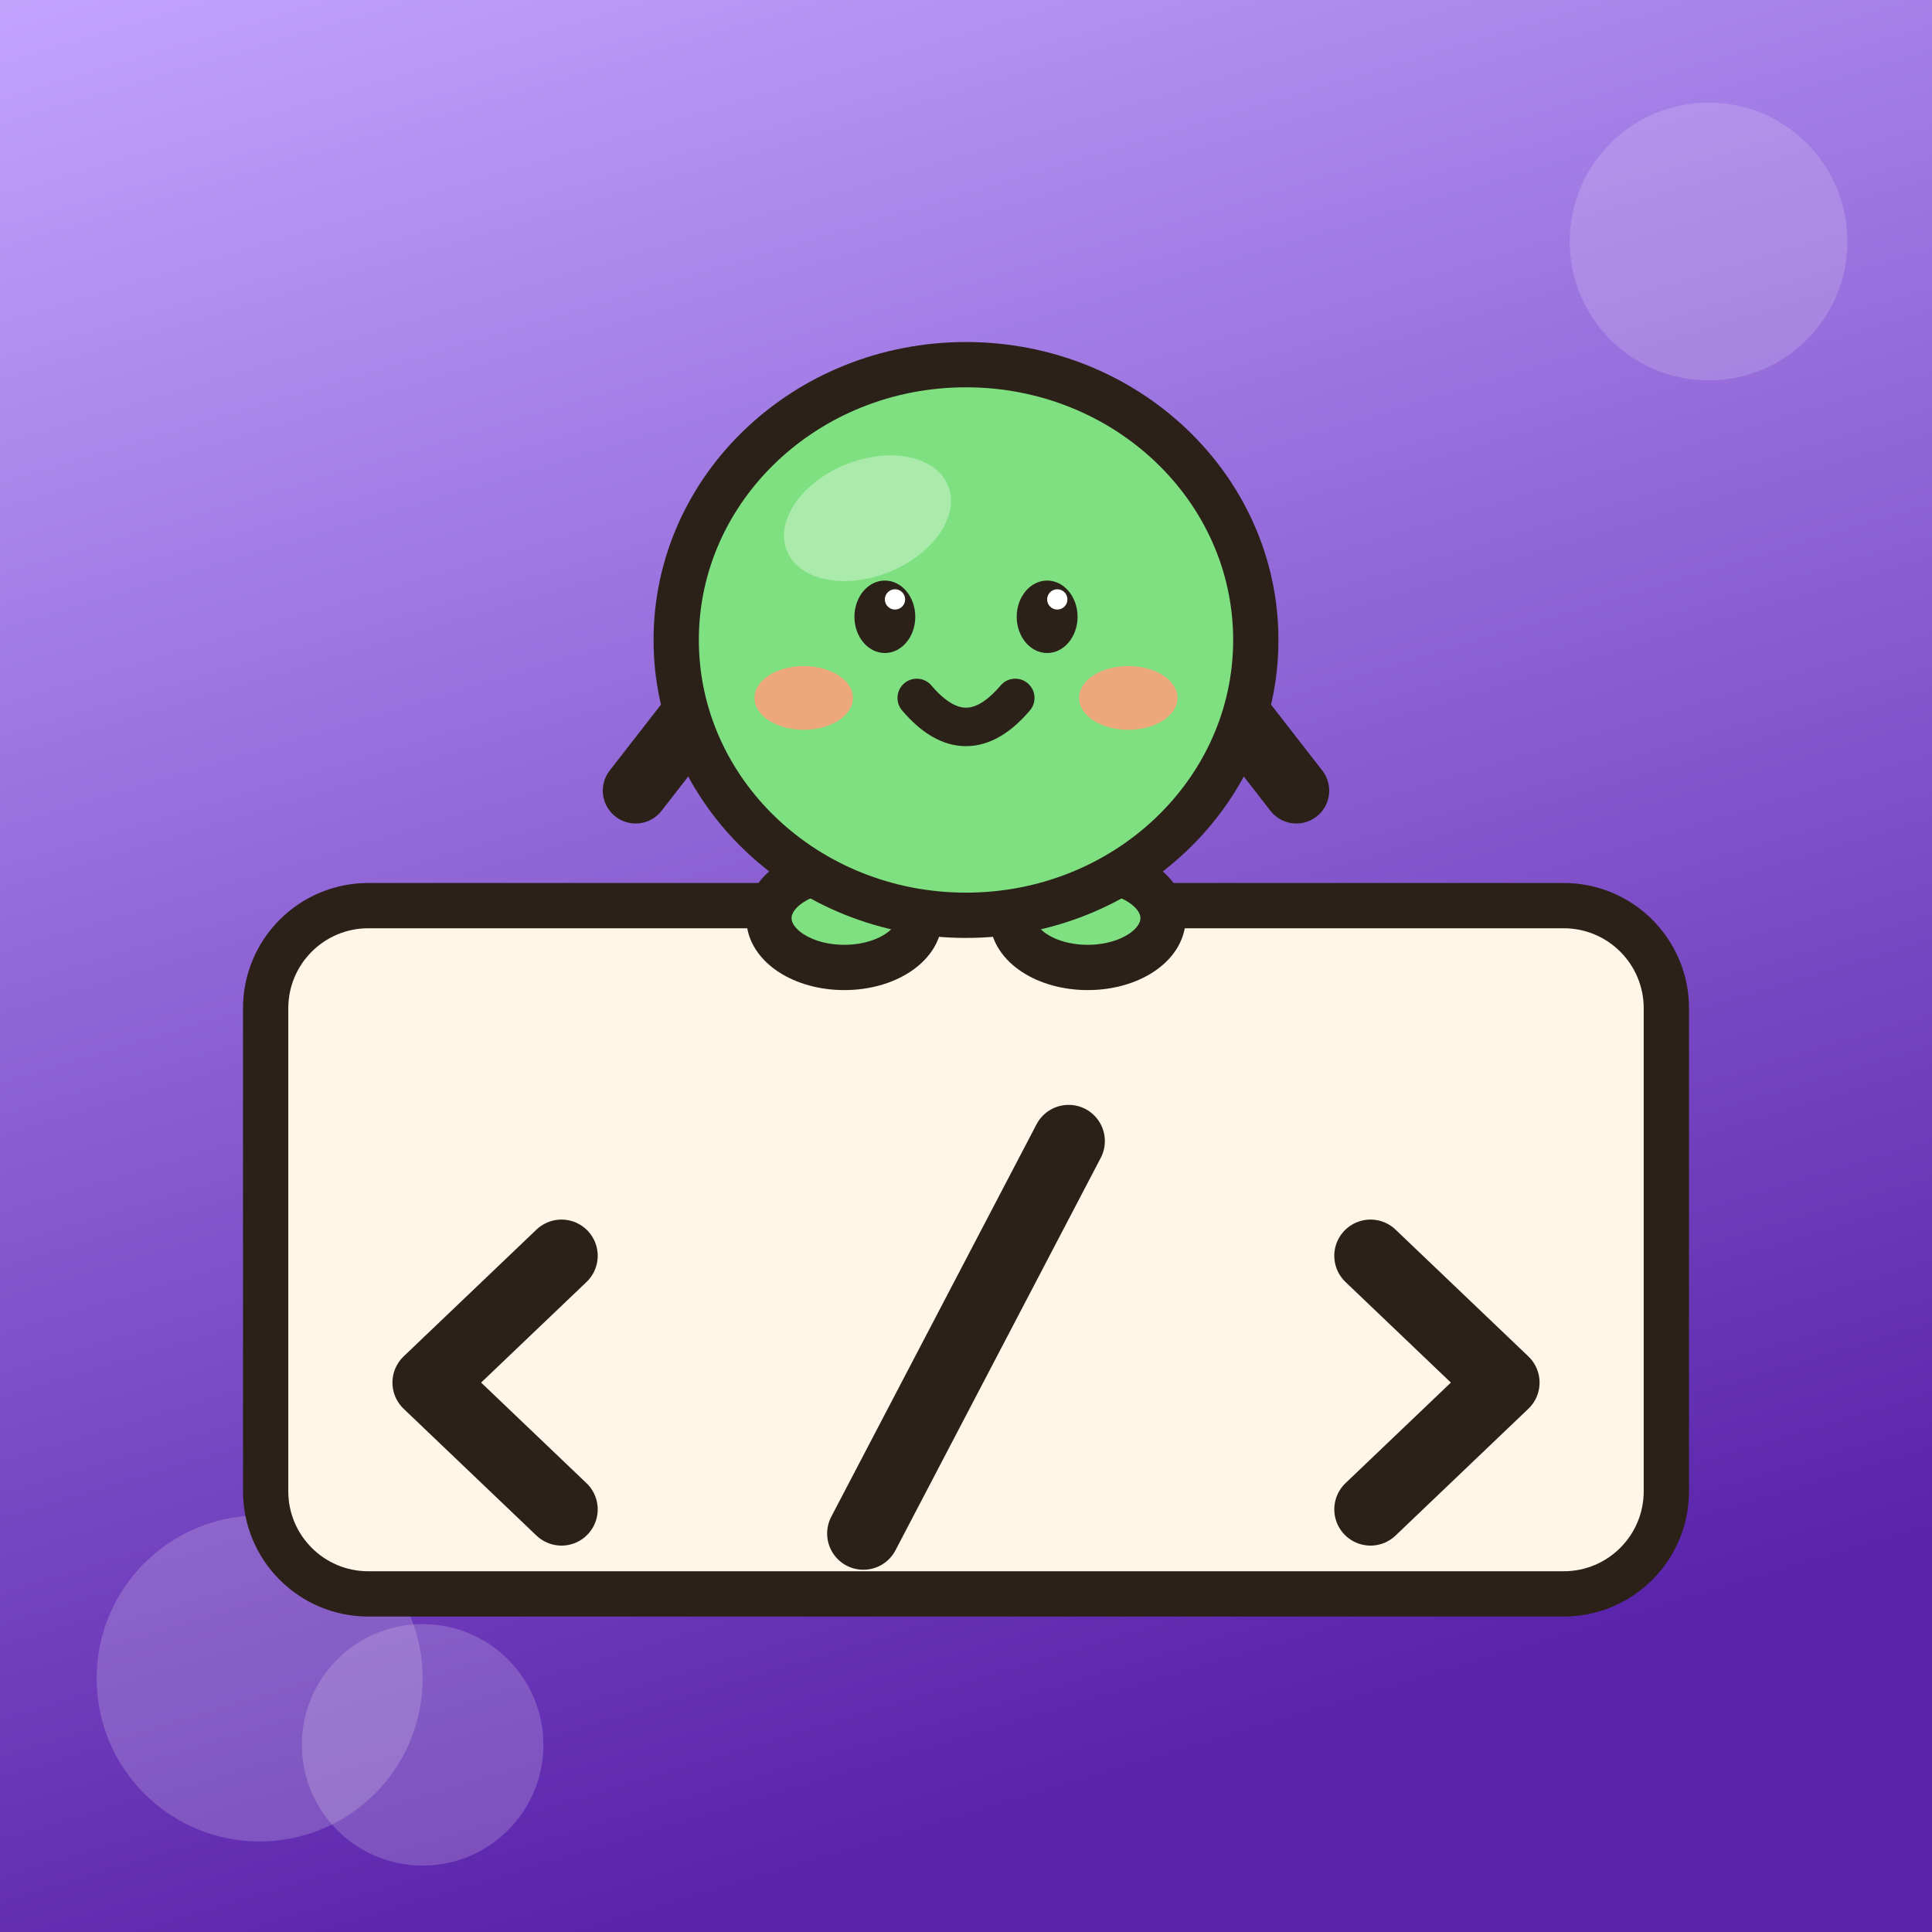
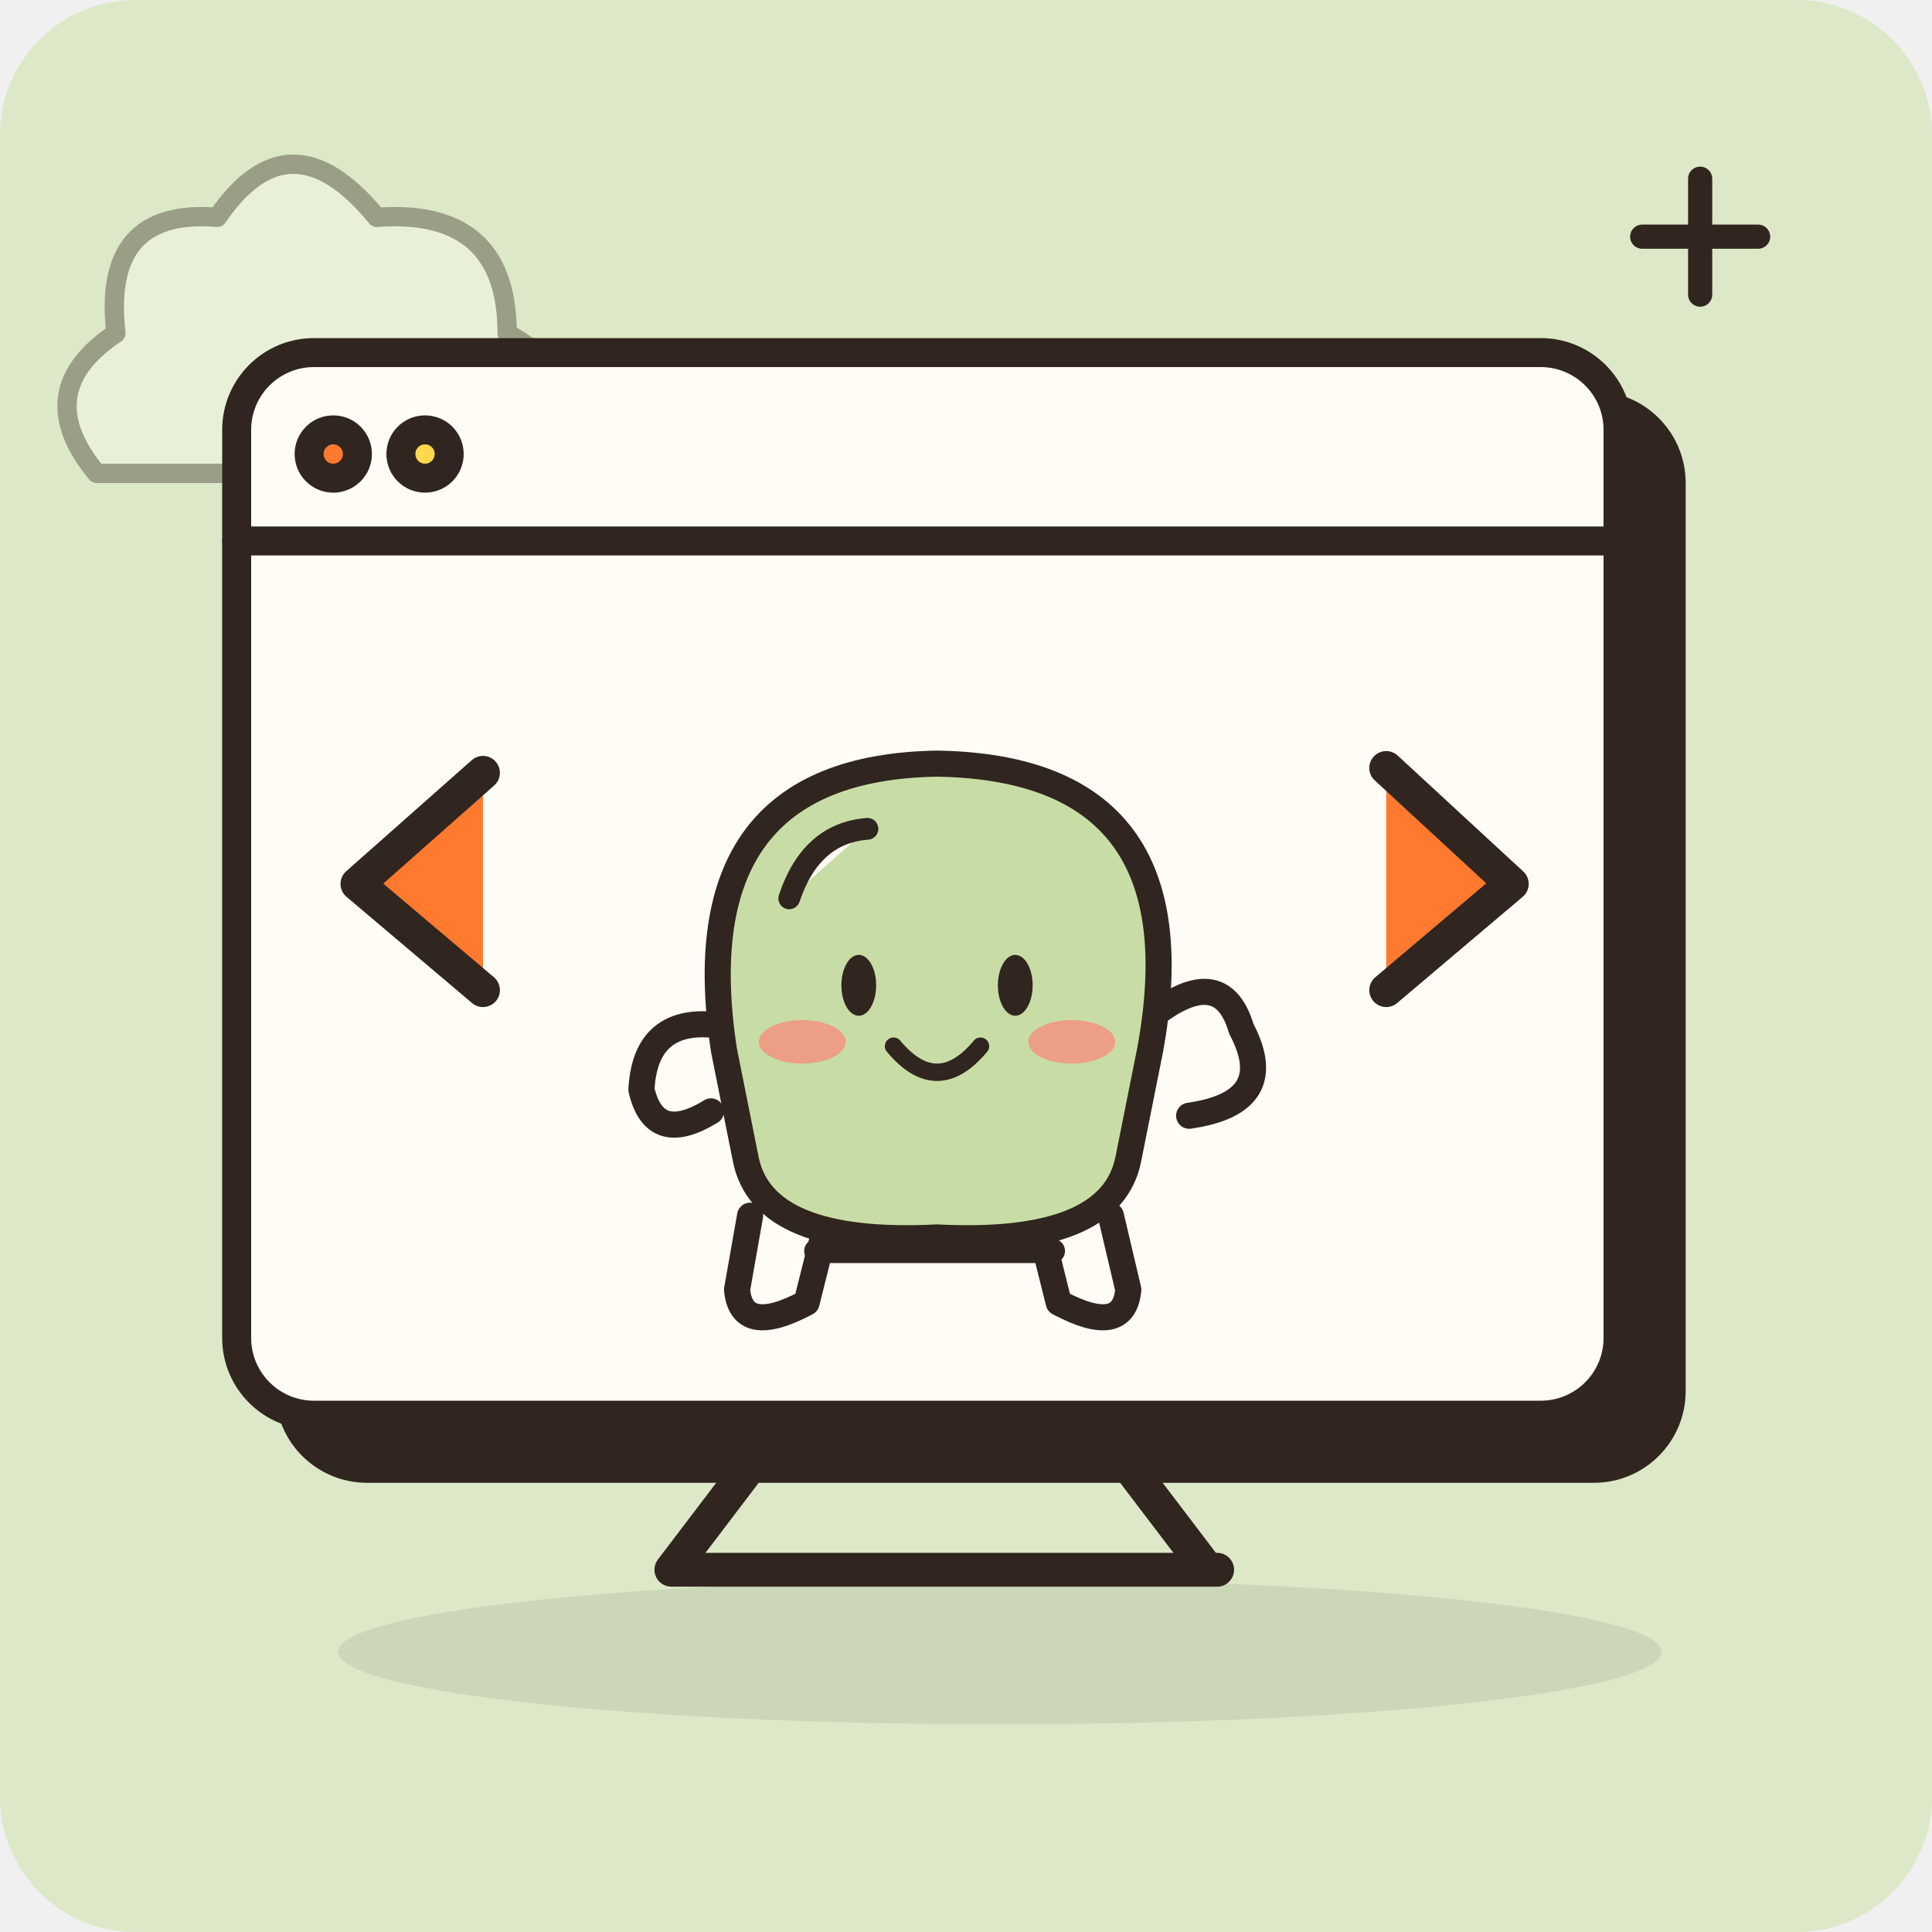
- <svg xmlns="http://www.w3.org/2000/svg" viewBox="0 0 640 640" width="640" height="640" role="img">
-   <defs>
-     <linearGradient id="bg" x1="0" y1="0" x2=".3" y2="1">
-       <stop offset="0" stop-color="#c3a4ff" />
-       <stop offset="1" stop-color="#5a23ab" />
-     </linearGradient>
-   </defs>
-   <rect width="640" height="640" fill="url(#bg)" />
-   <circle cx="86" cy="556" r="54" fill="#fff" opacity=".18" />
-   <circle cx="140" cy="578" r="40" fill="#fff" opacity=".18" />
-   <circle cx="566" cy="80" r="46" fill="#fff" opacity=".16" />
-   <g fill="none" stroke="#2b2118" stroke-width="15" stroke-linecap="round" stroke-linejoin="round">
-     <rect x="88" y="300" width="464" height="228" rx="34" fill="#fff6e8" />
-     <path d="M186 416l-44 42 44 42" stroke-width="24" />
-     <path d="M454 416l44 42-44 42" stroke-width="24" />
-     <path d="M286 508l68-130" stroke-width="24" />
-     <ellipse cx="279.68" cy="304.16" rx="24.96" ry="16.32" fill="#7ee081" />
-     <ellipse cx="360.32" cy="304.16" rx="24.96" ry="16.32" fill="#7ee081" />
-     <path d="M237.44 227.36L210.56 261.92" fill="none" stroke-linecap="round" stroke-width="21.75" stroke="#2b2118" />
-     <path d="M402.56 227.36L429.44 261.92" fill="none" stroke-linecap="round" stroke-width="21.75" stroke="#2b2118" />
-     <ellipse cx="320" cy="212" rx="96" ry="91.2" fill="#7ee081" />
-     <ellipse cx="287.36" cy="171.68" rx="28.8" ry="19.2" fill="#fff" opacity=".34" stroke="none" transform="rotate(-22 287.36 171.68)" />
-     <ellipse cx="266.24" cy="231.2" rx="16.32" ry="10.56" fill="#ff9d7a" opacity=".85" stroke="none" />
-     <ellipse cx="373.76" cy="231.2" rx="16.32" ry="10.56" fill="#ff9d7a" opacity=".85" stroke="none" />
-     <ellipse cx="293.12" cy="204.32" rx="10.08" ry="12.0" fill="#2b2118" stroke="none" />
-     <ellipse cx="346.88" cy="204.32" rx="10.08" ry="12.0" fill="#2b2118" stroke="none" />
-     <circle cx="296.48" cy="198.56" r="3.36" fill="#fff" stroke="none" />
-     <circle cx="350.24" cy="198.56" r="3.36" fill="#fff" stroke="none" />
-     <path d="M303.68 231.2q16.32 19.2 32.64 0" fill="none" stroke="#2b2118" stroke-width="12.75" stroke-linecap="round" />
+ <svg xmlns="http://www.w3.org/2000/svg" viewBox="0 0 400 400" role="img" aria-labelledby="title">
+   <g stroke-linejoin="round" stroke-linecap="round">
+     <rect width="400" height="400" rx="28" fill="#DCE8C7" />
+     <ellipse cx="207" cy="342" rx="137" ry="15" fill="#30251F" opacity=".09" />
+     <g opacity=".38">
+       <path d="M20 98 Q6 81 24 69 Q21 43 45 45 Q60 23 78 45 Q105 43 105 69 Q128 82 110 98Z" fill="#FFFCF5" stroke="#30251F" stroke-width="4" stroke-linecap="round" stroke-linejoin="round" />
+     </g>
+     <rect x="60" y="84" width="286" height="220" rx="16" fill="#30251F" stroke="#30251F" stroke-width="6" />
+     <rect x="49" y="73" width="286" height="220" rx="16" fill="#FFFCF5" stroke="#30251F" stroke-width="6" />
+     <path d="M49 112H335" fill="none" stroke="#30251F" stroke-width="6" stroke-linecap="round" stroke-linejoin="round" />
+     <circle cx="69" cy="94" r="5" fill="#FF7A2F" stroke="#30251F" stroke-width="6" />
+     <circle cx="88" cy="94" r="5" fill="#FFD84D" stroke="#30251F" stroke-width="6" />
+     <path d="M100 160L74 183L100 205 M287 159L313 183L287 205" fill="#FF7A2F" stroke="#30251F" stroke-width="7" stroke-linecap="round" stroke-linejoin="round" />
+     <g transform="translate(194 204) scale(0.9)">
+       <path d="M-25 53 L-30 73 Q-45 81 -46 70 L-43 53" fill="#FFFCF5" stroke="#30251F" stroke-width="6" stroke-linecap="round" stroke-linejoin="round" />
+       <path d="M23 53 L28 73 Q43 81 44 70 L40 53" fill="#FFFCF5" stroke="#30251F" stroke-width="6" stroke-linecap="round" stroke-linejoin="round" />
+       <path d="M-46 10 Q-67 5 -68 24 Q-65 37 -52 29" fill="#FFFCF5" stroke="#30251F" stroke-width="6" stroke-linecap="round" stroke-linejoin="round" />
+       <path d="M46 10 Q65 -7 70 10 Q79 27 58 30" fill="#FFFCF5" stroke="#30251F" stroke-width="6" stroke-linecap="round" stroke-linejoin="round" />
+       <path d="M-49 15 Q-59 -50 0 -51 Q61 -50 49 15 L44 40 Q40 60 0 58 Q-40 60 -44 40 Z" fill="#C8DDA5" stroke="#30251F" stroke-width="6" stroke-linecap="round" stroke-linejoin="round" />
+       <path d="M-34 -20 Q-29 -35 -16 -36" fill="#FFFCF5" stroke="#30251F" stroke-width="5" stroke-linecap="round" stroke-linejoin="round" />
+       <g transform="translate(0 0) scale(1)">
+         <ellipse cx="-18" cy="0" rx="4" ry="7" fill="#30251F" />
+         <ellipse cx="18" cy="0" rx="4" ry="7" fill="#30251F" />
+         <ellipse cx="-31" cy="13" rx="10" ry="5" fill="#ED9E87" />
+         <ellipse cx="31" cy="13" rx="10" ry="5" fill="#ED9E87" />
+         <path d="M-10 14 Q0 26 10 14" fill="none" stroke="#30251F" stroke-width="4" stroke-linecap="round" stroke-linejoin="round" />
+       </g>
+     </g>
+     <path d="M158 300L139 325 M231 300L250 325 M139 325H252" fill="none" stroke="#30251F" stroke-width="7" stroke-linecap="round" stroke-linejoin="round" />
+     <path d="M169 259H218" fill="none" stroke="#30251F" stroke-width="5" stroke-linecap="round" stroke-linejoin="round" />
+     <path d="M352 37V61 M340 49H364" fill="none" stroke="#30251F" stroke-width="5" stroke-linecap="round" stroke-linejoin="round" />
  </g>
</svg>
